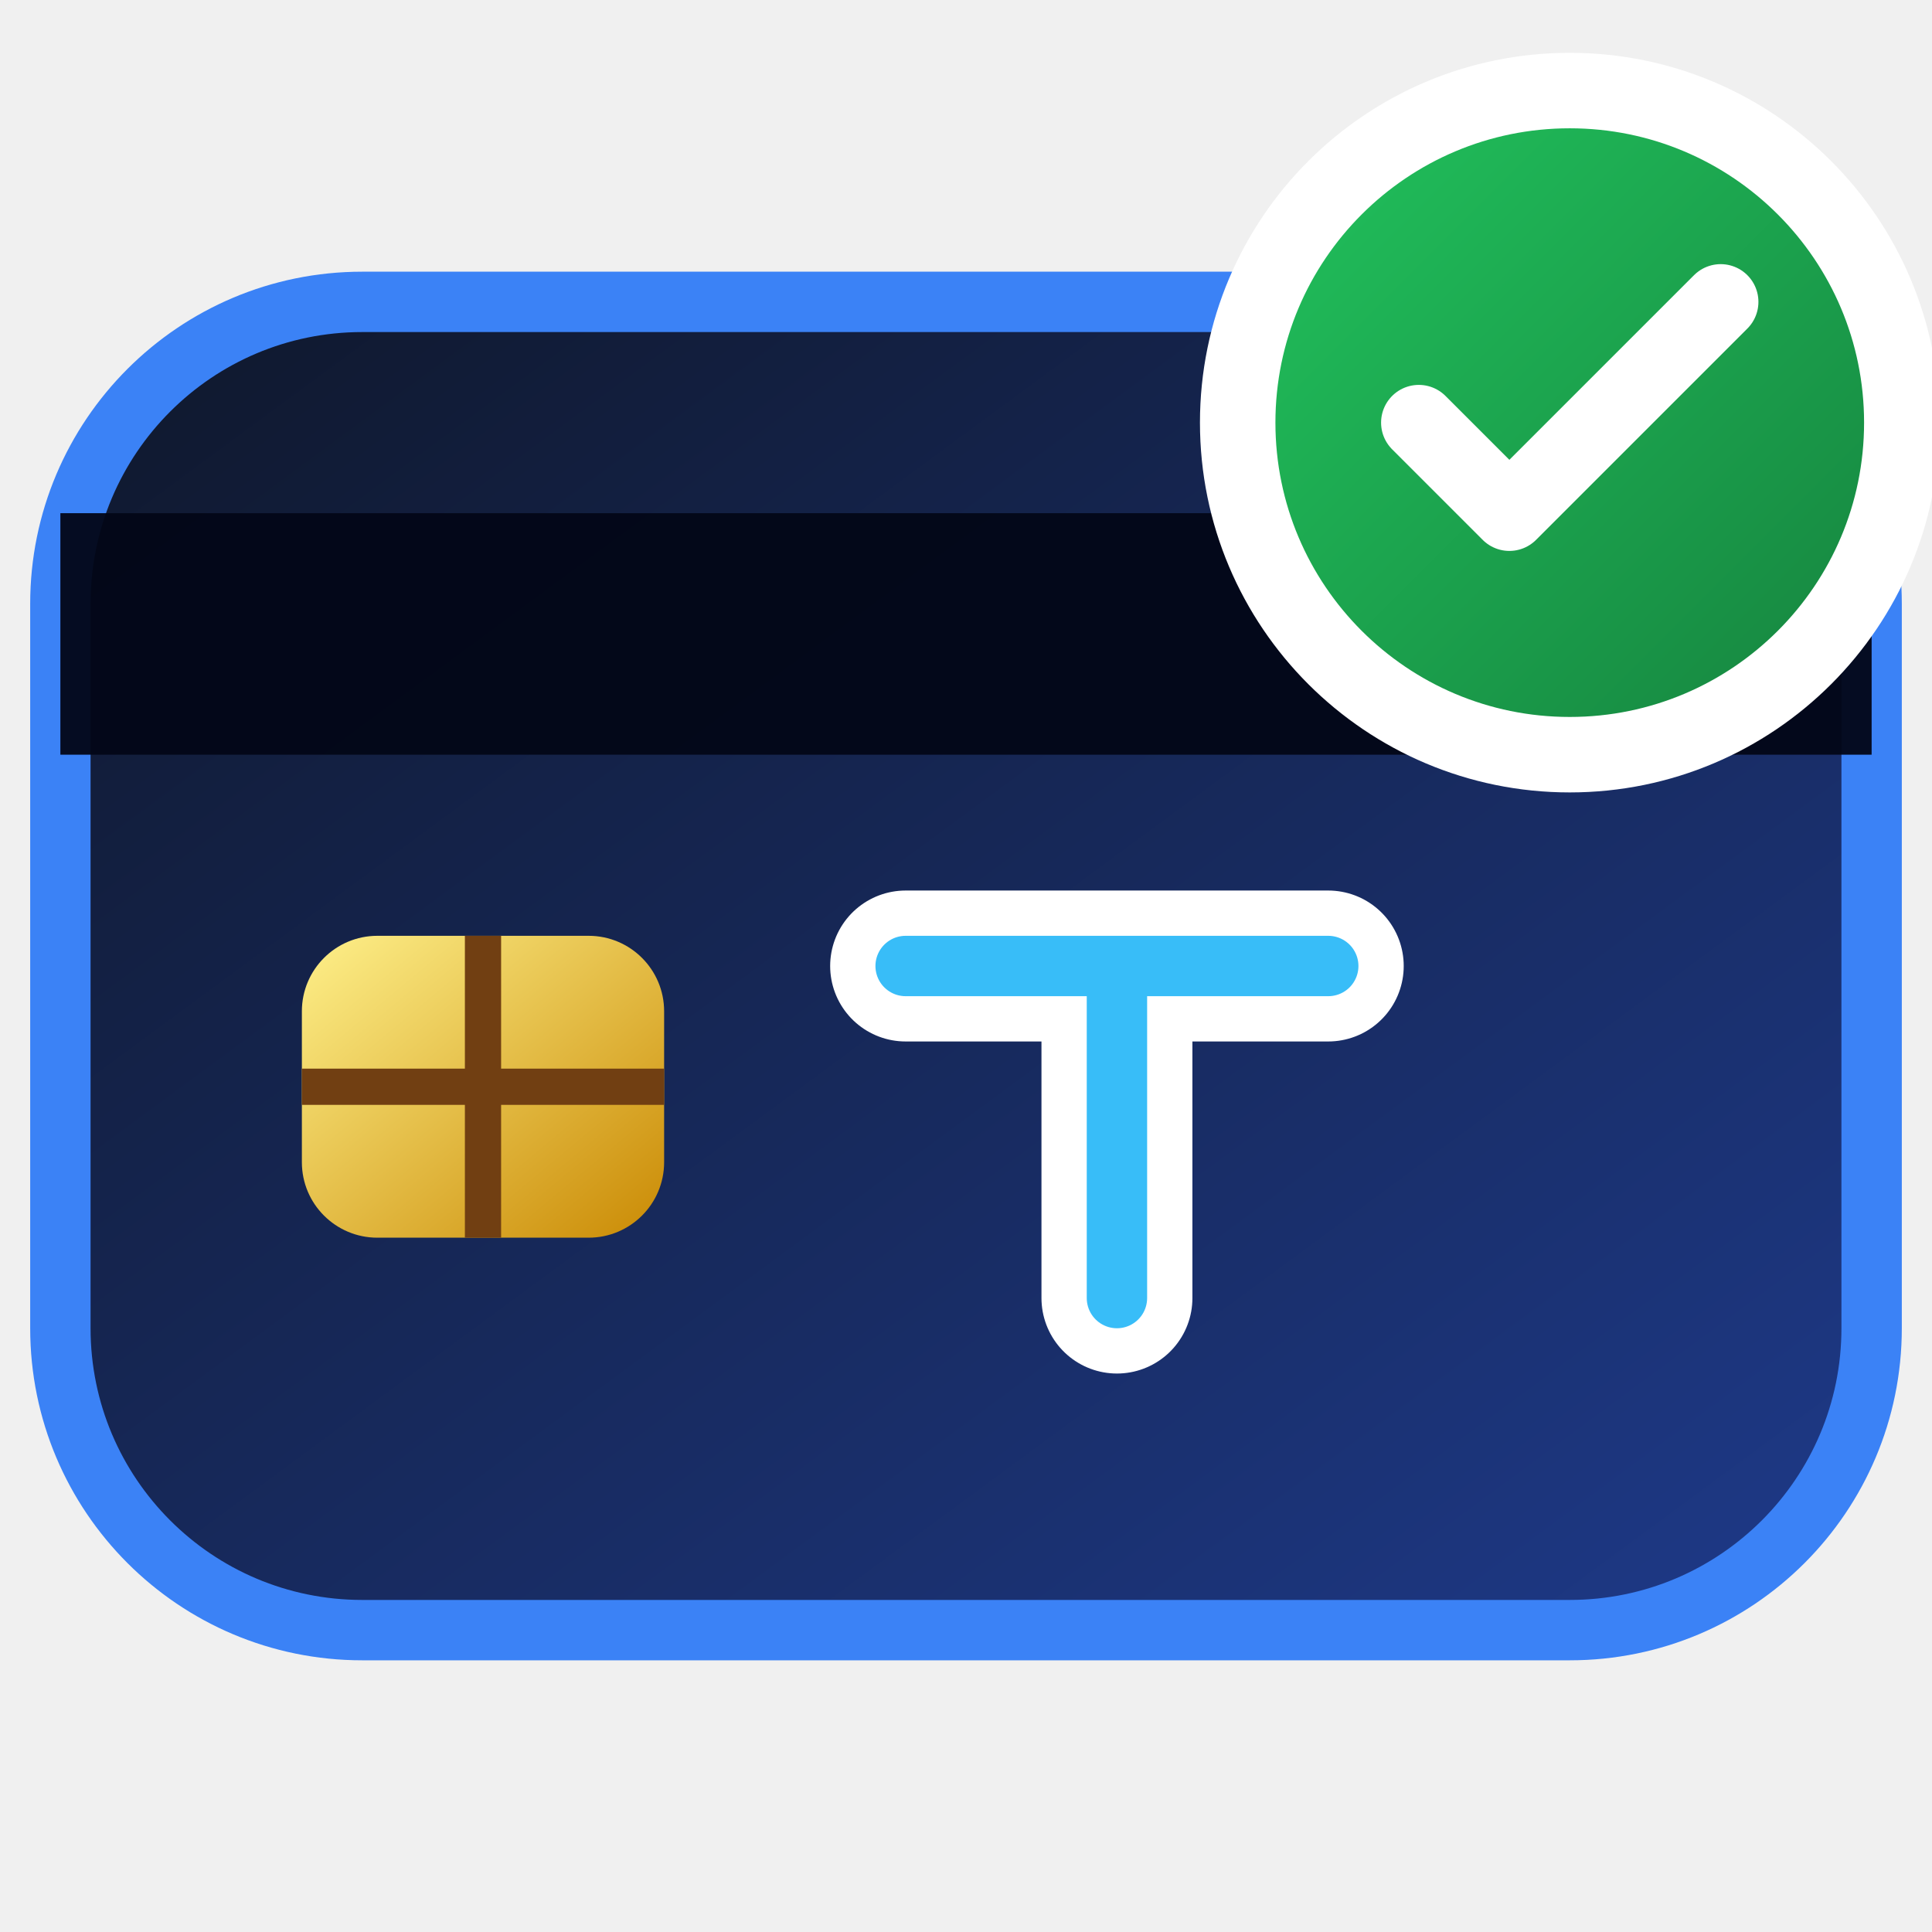
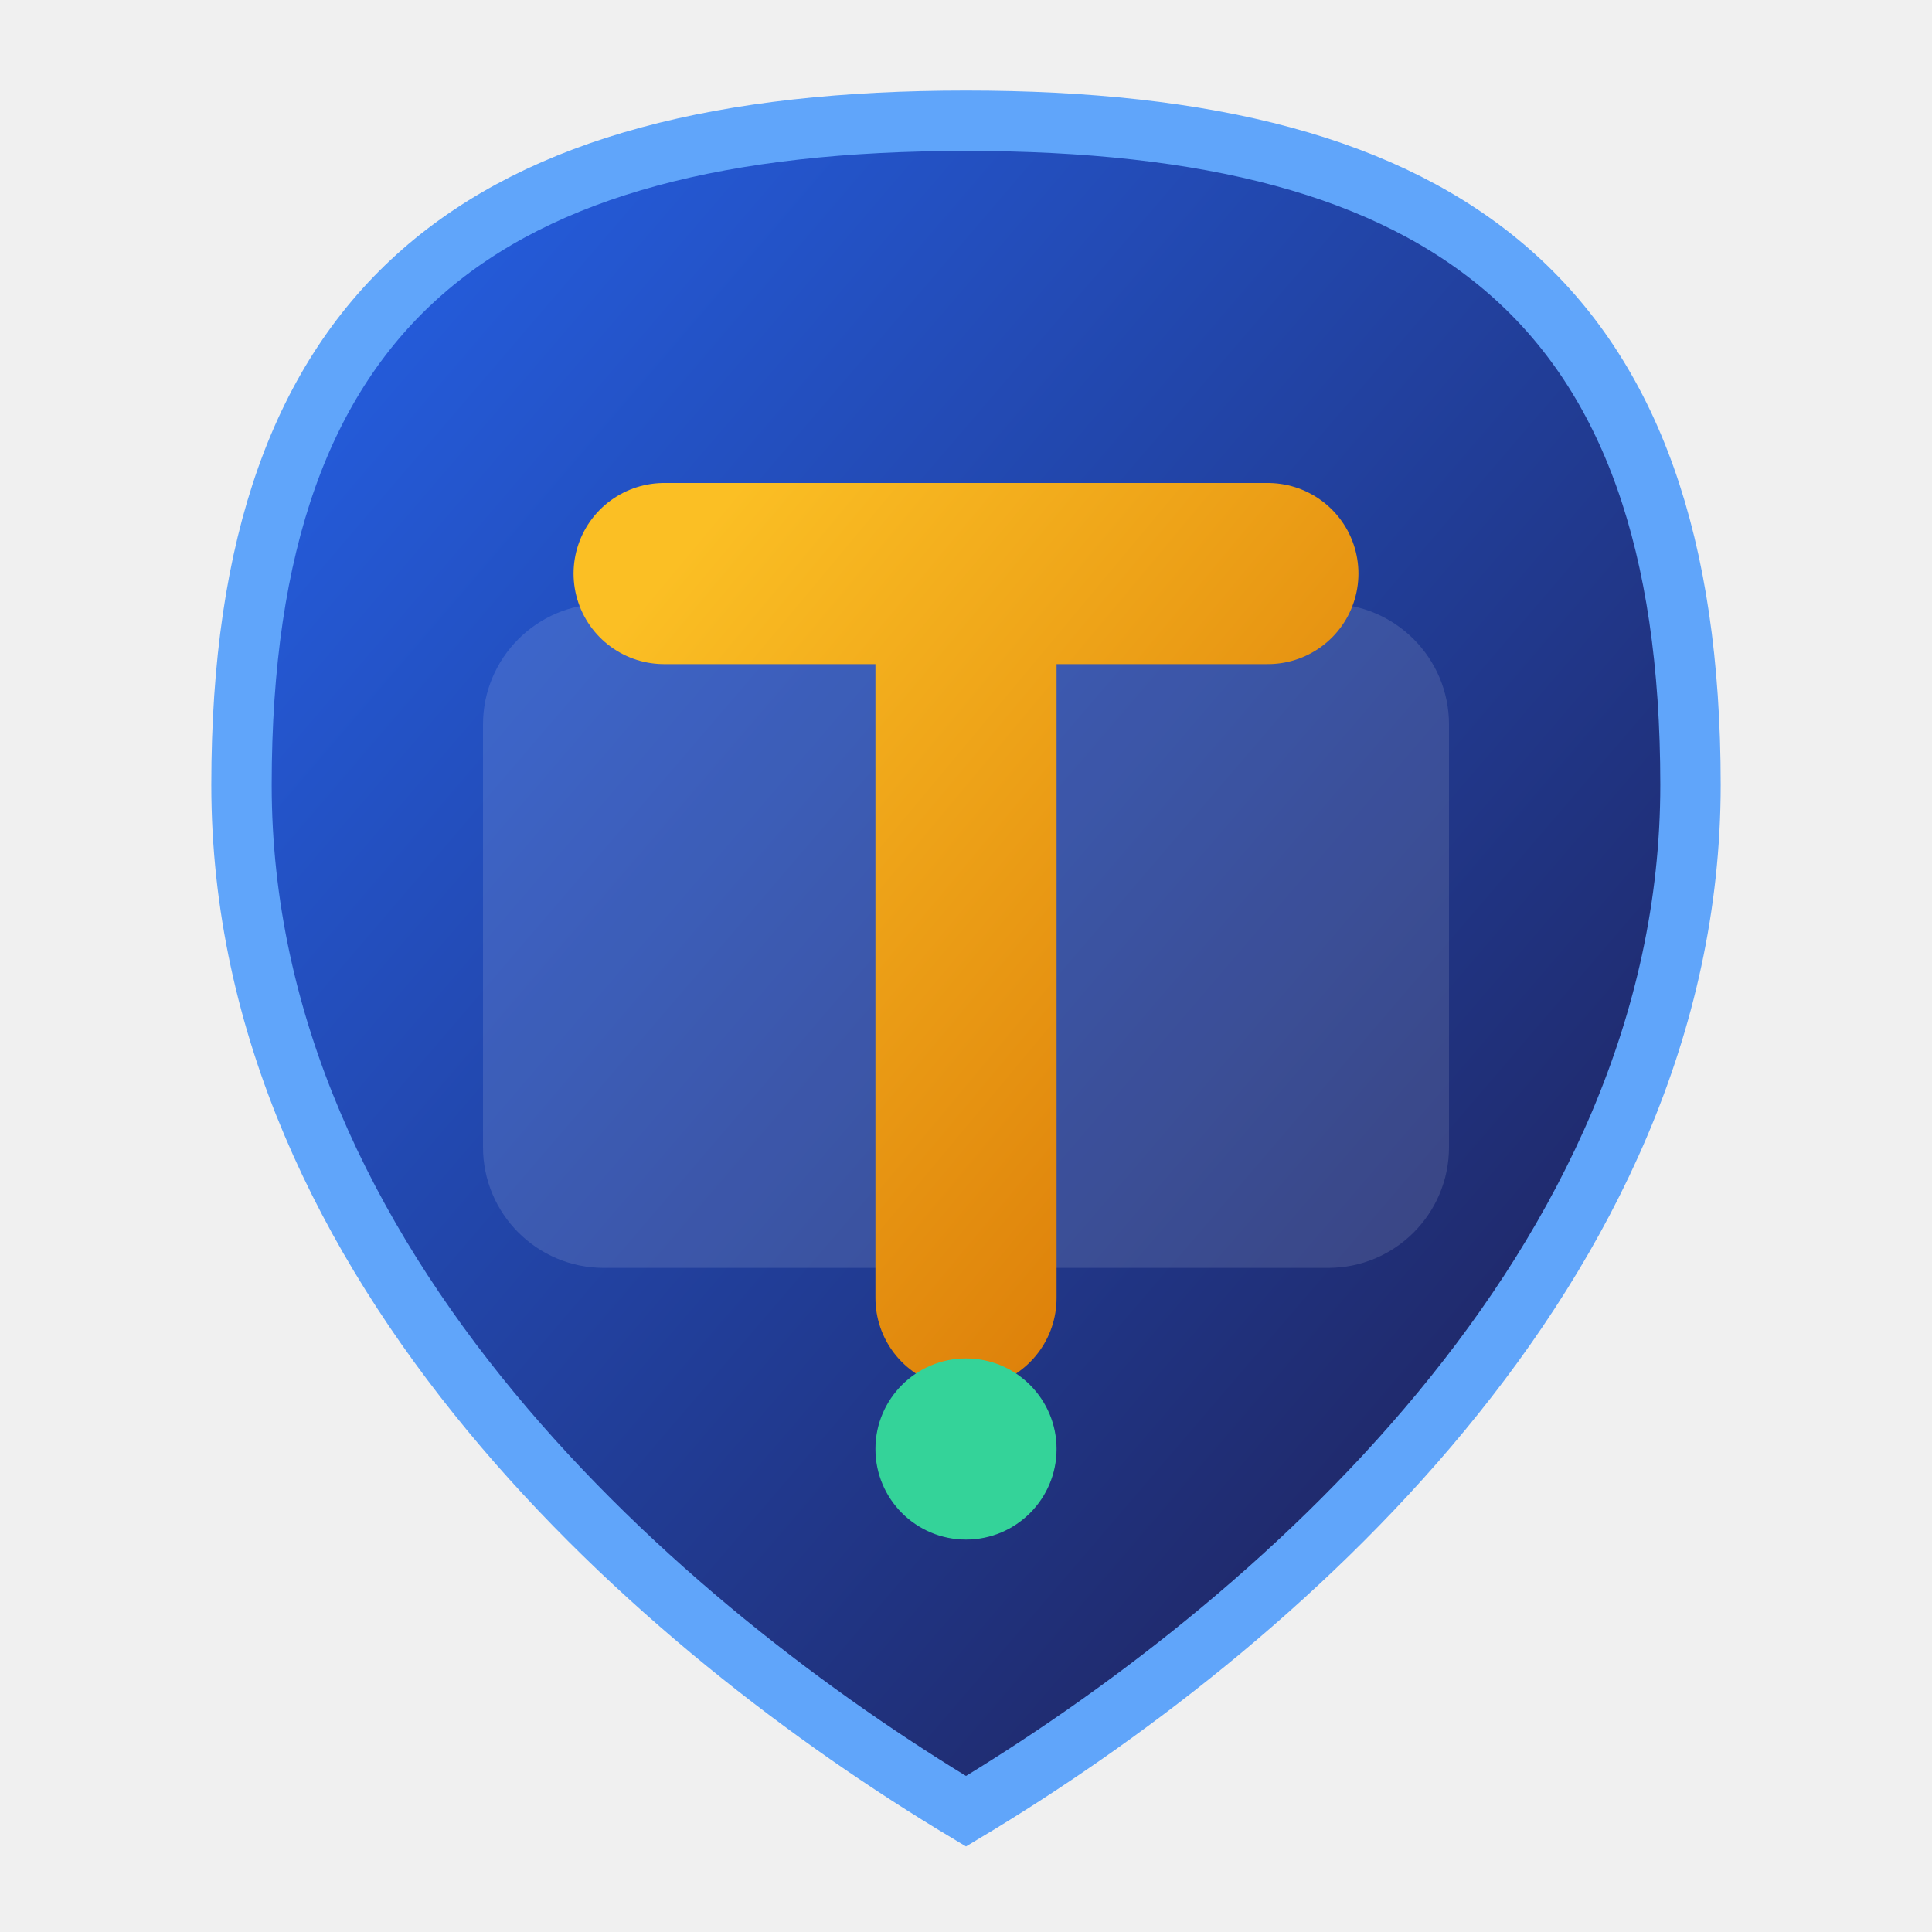
<svg xmlns="http://www.w3.org/2000/svg" viewBox="0 0 64 64" width="64" height="64">
  <defs>
-     <linearGradient id="cardBg" x1="0%" y1="0%" x2="100%" y2="100%">
-       <stop offset="0%" stop-color="#0f172a" />
-       <stop offset="100%" stop-color="#1e3a8a" />
+     <linearGradient id="shieldBg" x1="0%" y1="0%" x2="100%" y2="100%">
+       <stop offset="0%" stop-color="#2563eb" />
+       <stop offset="100%" stop-color="#1e1b4b" />
    </linearGradient>
-     <linearGradient id="goldChip" x1="0%" y1="0%" x2="100%" y2="100%">
-       <stop offset="0%" stop-color="#fef08a" />
-       <stop offset="100%" stop-color="#ca8a04" />
-     </linearGradient>
-     <linearGradient id="greenBadge" x1="0%" y1="0%" x2="100%" y2="100%">
-       <stop offset="0%" stop-color="#22c55e" />
-       <stop offset="100%" stop-color="#15803d" />
+     <linearGradient id="goldAcc" x1="0%" y1="0%" x2="100%" y2="100%">
+       <stop offset="0%" stop-color="#fbbf24" />
+       <stop offset="100%" stop-color="#d97706" />
    </linearGradient>
  </defs>
-   <rect x="2" y="10" width="60" height="44" rx="10" fill="url(#cardBg)" stroke="#3b82f6" stroke-width="2" />
-   <rect x="2" y="17" width="60" height="8" fill="#020617" opacity="0.95" />
-   <rect x="10" y="31" width="12" height="10" rx="2.5" fill="url(#goldChip)" />
-   <line x1="16" y1="31" x2="16" y2="41" stroke="#713f12" stroke-width="1.2" />
-   <line x1="10" y1="36" x2="22" y2="36" stroke="#713f12" stroke-width="1.2" />
-   <path d="M30 32 H44 M37 32 V43" stroke="#ffffff" stroke-width="5" stroke-linecap="round" stroke-linejoin="round" />
-   <path d="M30 32 H44 M37 32 V43" stroke="#38bdf8" stroke-width="2" stroke-linecap="round" stroke-linejoin="round" />
-   <circle cx="52" cy="14" r="11" fill="url(#greenBadge)" stroke="#ffffff" stroke-width="2.5" />
-   <path d="M47 14 L50 17 L57 10" stroke="#ffffff" stroke-width="2.5" fill="none" stroke-linecap="round" stroke-linejoin="round" />
+   <path d="M32 4 C48 4 56 10 56 26 C56 42 42 54 32 60 C22 54 8 42 8 26 C8 10 16 4 32 4 Z" fill="url(#shieldBg)" stroke="#60a5fa" stroke-width="2" />
+   <rect x="16" y="20" width="32" height="22" rx="4" fill="#ffffff" opacity="0.12" />
+   <path d="M22 19 H42 M32 19 V43" stroke="url(#goldAcc)" stroke-width="6" stroke-linecap="round" stroke-linejoin="round" />
+   <circle cx="32" cy="48" r="3" fill="#34d399" />
</svg>
